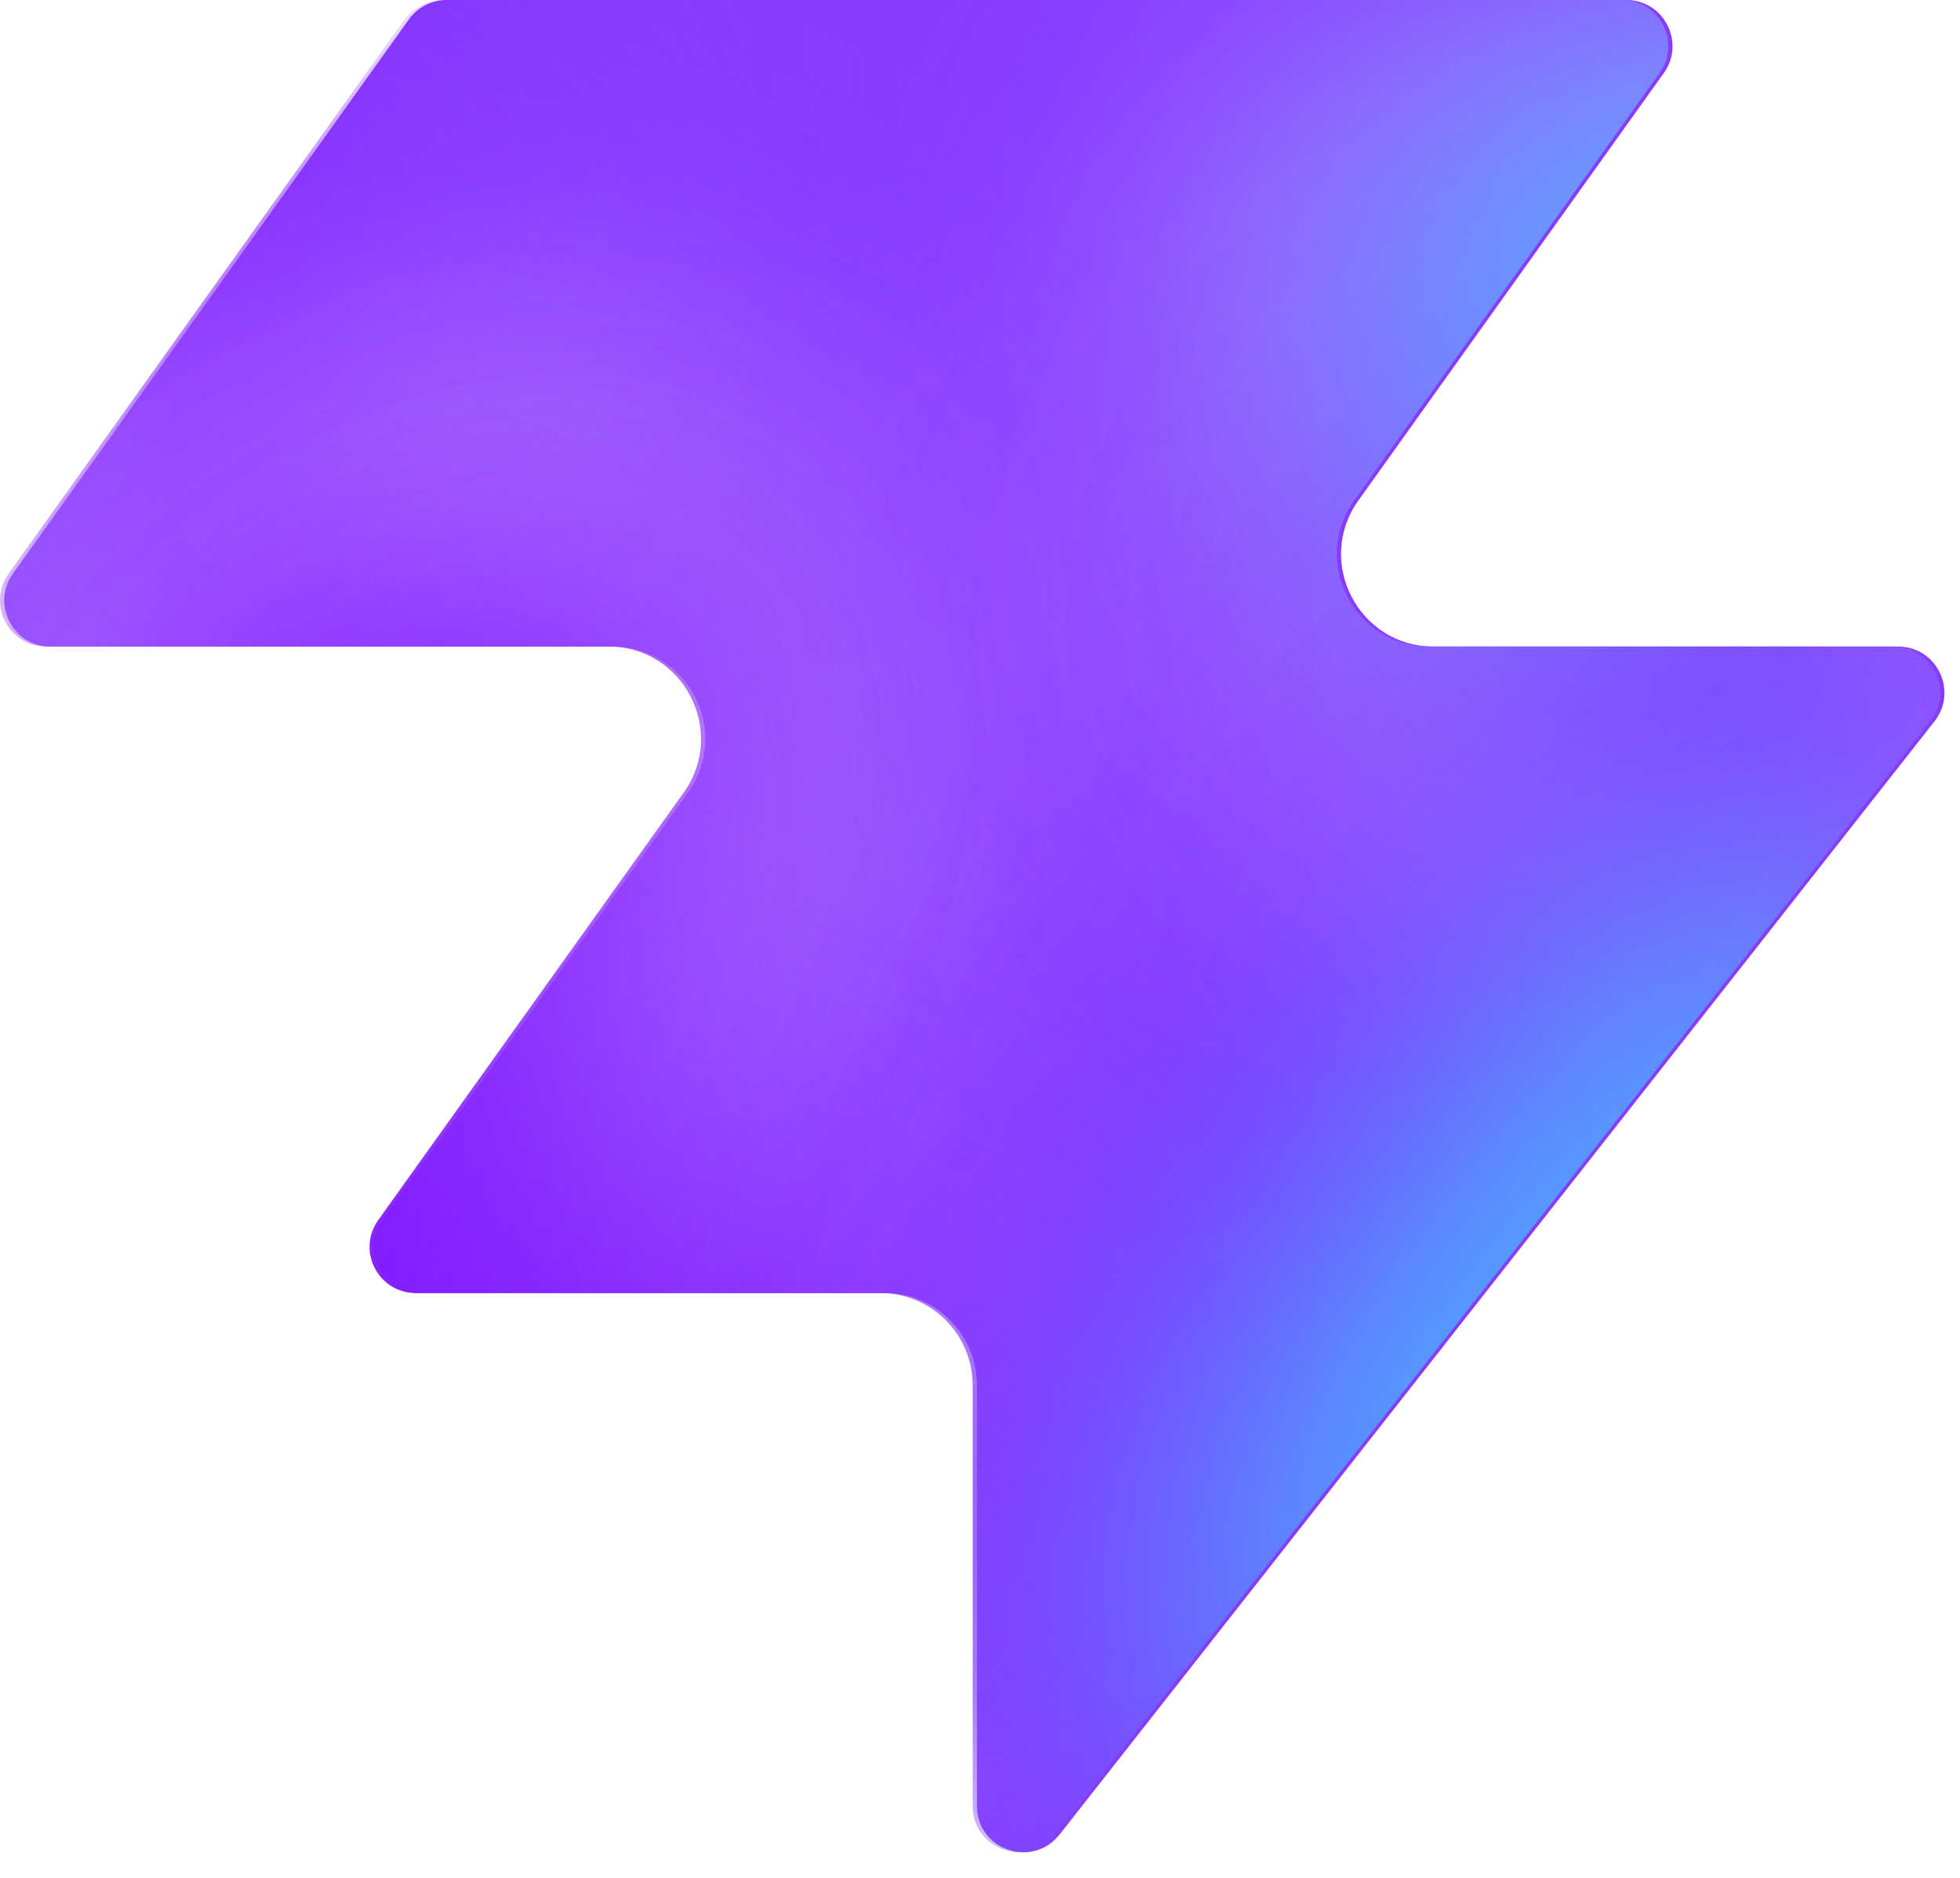
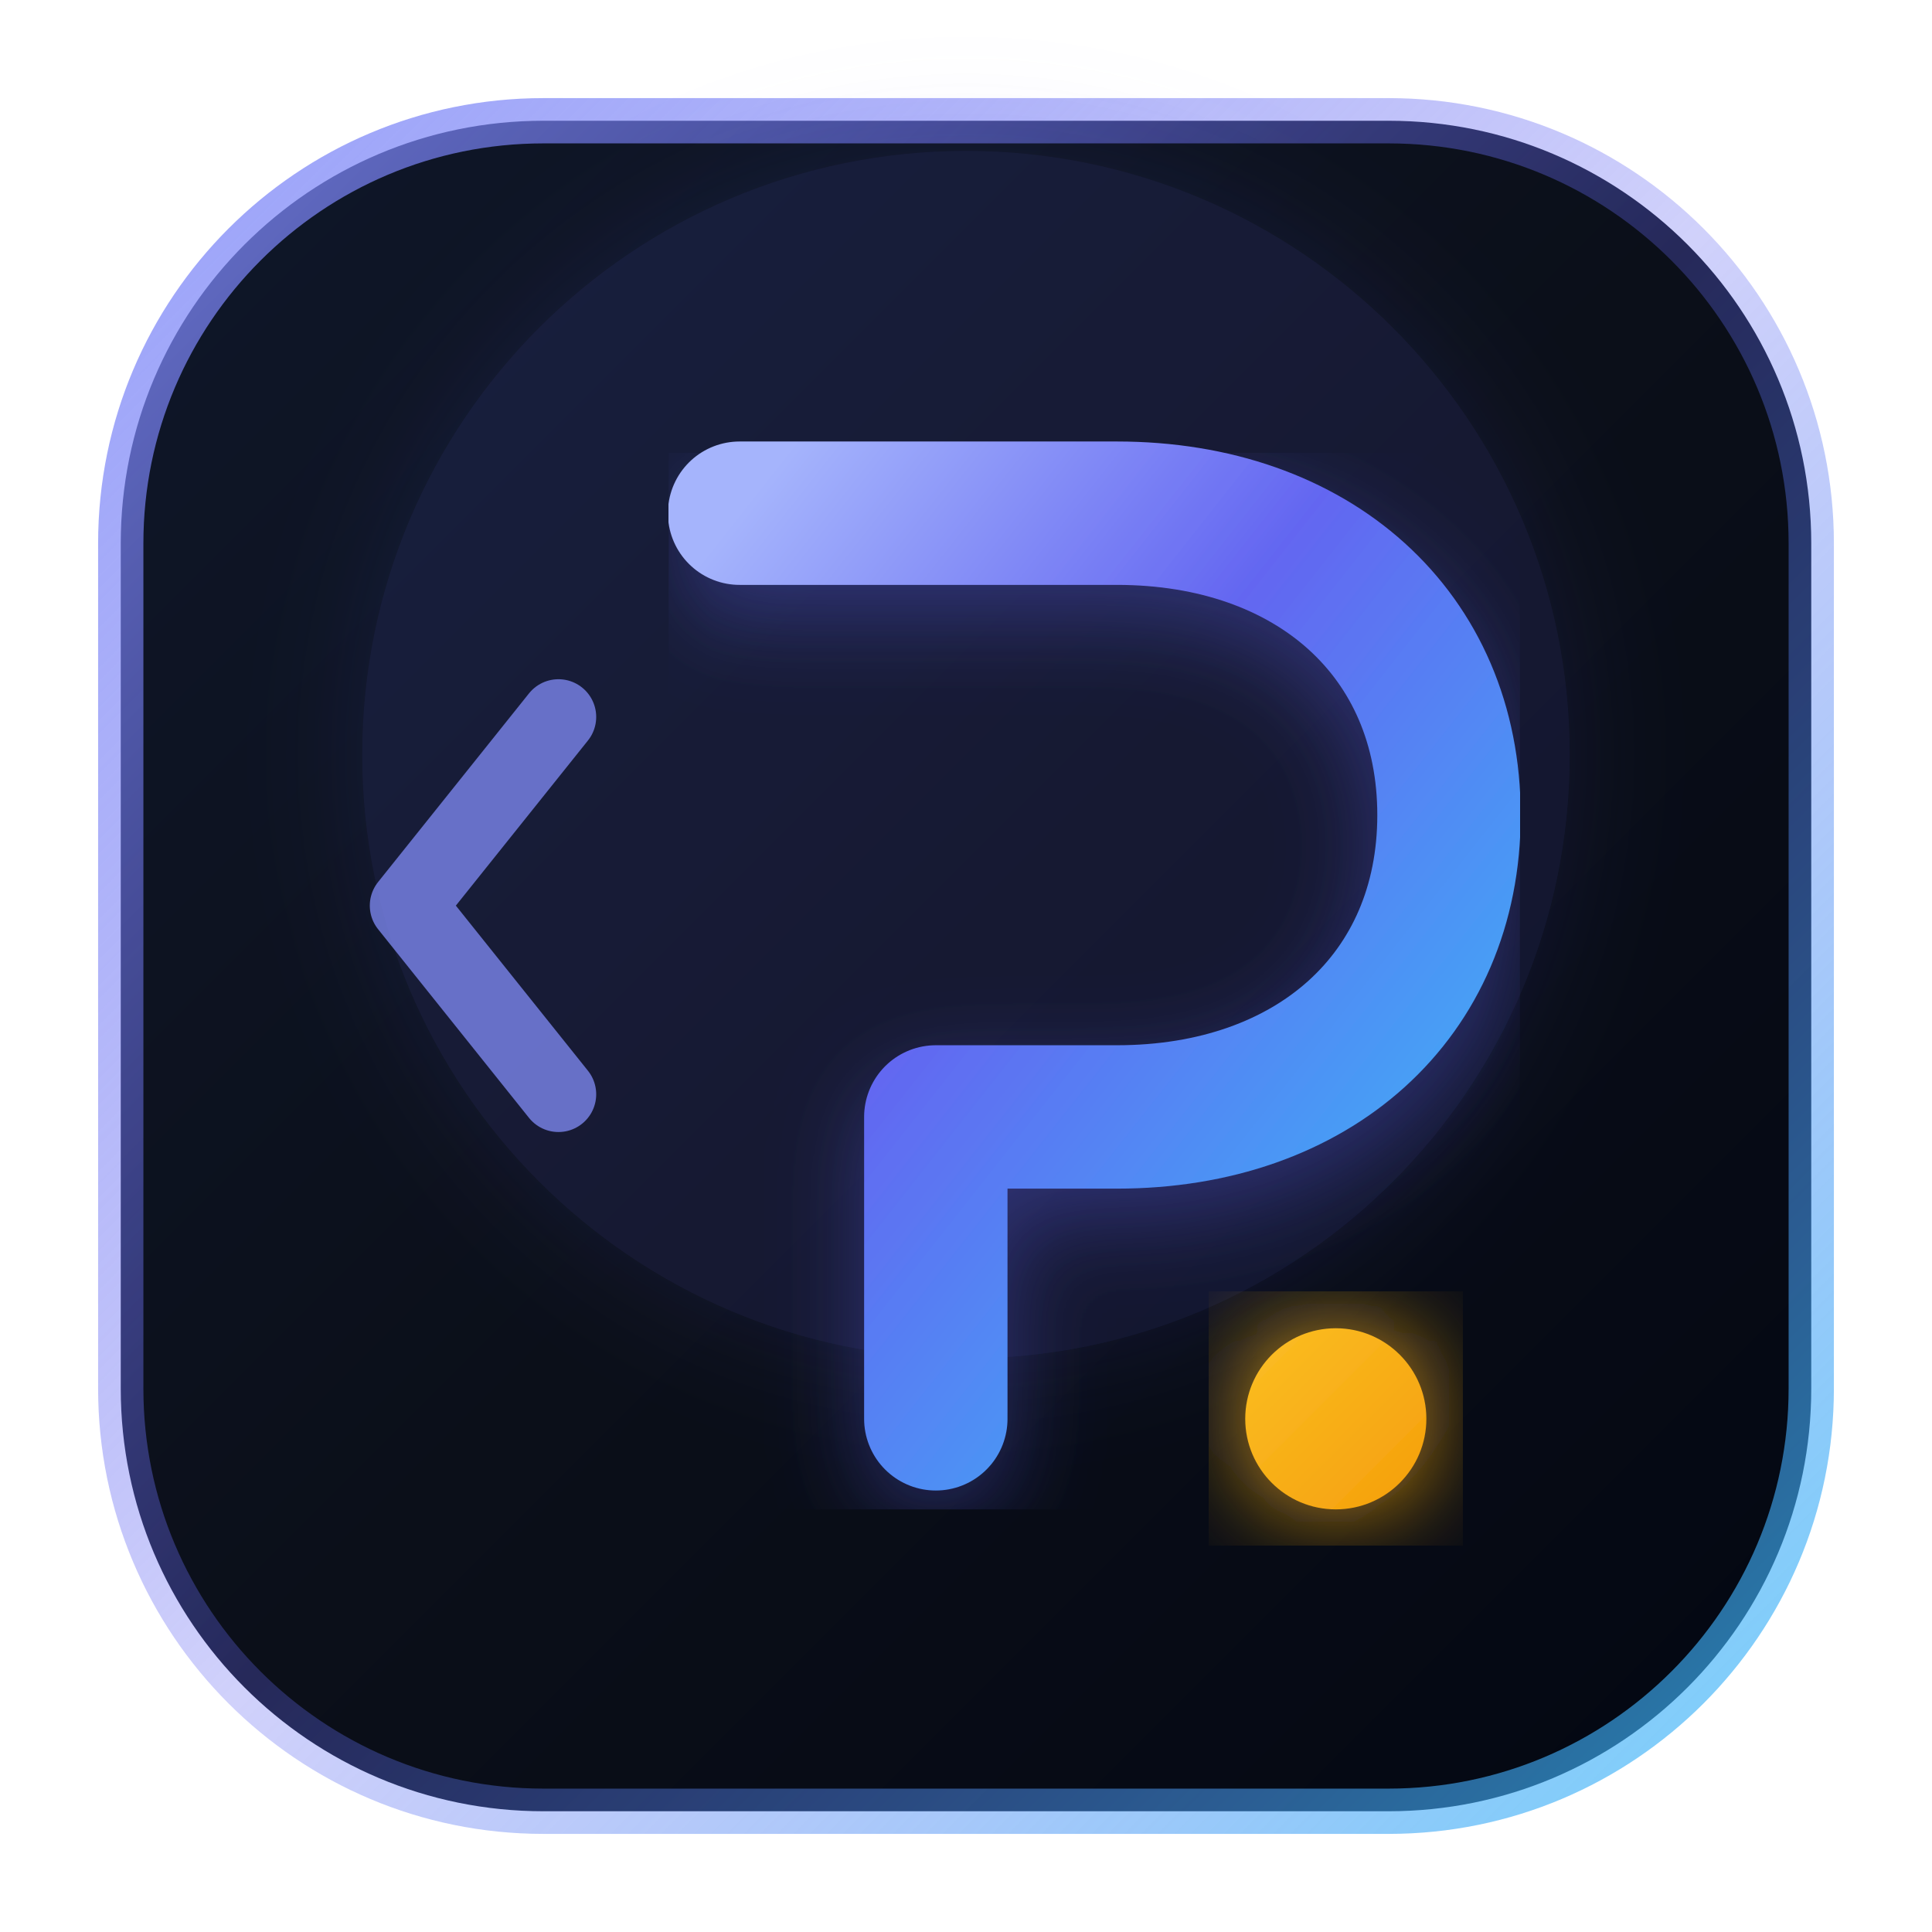
- <svg xmlns="http://www.w3.org/2000/svg" width="48" height="46" fill="none" viewBox="0 0 48 46">
-   <path fill="#863bff" d="M25.946 44.938c-.664.845-2.021.375-2.021-.698V33.937a2.26 2.26 0 0 0-2.262-2.262H10.287c-.92 0-1.456-1.04-.92-1.788l7.48-10.471c1.07-1.497 0-3.578-1.842-3.578H1.237c-.92 0-1.456-1.04-.92-1.788L10.013.474c.214-.297.556-.474.92-.474h28.894c.92 0 1.456 1.04.92 1.788l-7.48 10.471c-1.07 1.498 0 3.579 1.842 3.579h11.377c.943 0 1.473 1.088.89 1.83L25.947 44.94z" style="fill:#863bff;fill:color(display-p3 .525 .23 1);fill-opacity:1" />
-   <mask id="a" width="48" height="46" x="0" y="0" maskUnits="userSpaceOnUse" style="mask-type:alpha">
-     <path fill="#000" d="M25.842 44.938c-.664.844-2.021.375-2.021-.698V33.937a2.26 2.26 0 0 0-2.262-2.262H10.183c-.92 0-1.456-1.04-.92-1.788l7.48-10.471c1.07-1.498 0-3.579-1.842-3.579H1.133c-.92 0-1.456-1.04-.92-1.787L9.91.473c.214-.297.556-.474.92-.474h28.894c.92 0 1.456 1.04.92 1.788l-7.48 10.471c-1.07 1.498 0 3.578 1.842 3.578h11.377c.943 0 1.473 1.088.89 1.832L25.843 44.94z" style="fill:#000;fill-opacity:1" />
-   </mask>
-   <g mask="url(#a)">
-     <g filter="url(#b)">
-       <ellipse cx="5.508" cy="14.704" fill="#ede6ff" rx="5.508" ry="14.704" style="fill:#ede6ff;fill:color(display-p3 .927 .903 1);fill-opacity:1" transform="matrix(.00324 1 1 -.00324 -4.47 31.516)" />
-     </g>
-     <g filter="url(#c)">
-       <ellipse cx="10.399" cy="29.851" fill="#ede6ff" rx="10.399" ry="29.851" style="fill:#ede6ff;fill:color(display-p3 .927 .903 1);fill-opacity:1" transform="matrix(.00324 1 1 -.00324 -39.328 7.883)" />
-     </g>
-     <g filter="url(#d)">
-       <ellipse cx="5.508" cy="30.487" fill="#7e14ff" rx="5.508" ry="30.487" style="fill:#7e14ff;fill:color(display-p3 .492 .077 1);fill-opacity:1" transform="rotate(89.814 -25.913 -14.639)scale(1 -1)" />
-     </g>
-     <g filter="url(#e)">
-       <ellipse cx="5.508" cy="30.599" fill="#7e14ff" rx="5.508" ry="30.599" style="fill:#7e14ff;fill:color(display-p3 .492 .077 1);fill-opacity:1" transform="rotate(89.814 -32.644 -3.334)scale(1 -1)" />
-     </g>
-     <g filter="url(#f)">
-       <ellipse cx="5.508" cy="30.599" fill="#7e14ff" rx="5.508" ry="30.599" style="fill:#7e14ff;fill:color(display-p3 .492 .077 1);fill-opacity:1" transform="matrix(.00324 1 1 -.00324 -34.34 30.47)" />
-     </g>
-     <g filter="url(#g)">
-       <ellipse cx="14.072" cy="22.078" fill="#ede6ff" rx="14.072" ry="22.078" style="fill:#ede6ff;fill:color(display-p3 .927 .903 1);fill-opacity:1" transform="rotate(93.35 24.506 48.493)scale(-1 1)" />
-     </g>
-     <g filter="url(#h)">
-       <ellipse cx="3.47" cy="21.501" fill="#7e14ff" rx="3.47" ry="21.501" style="fill:#7e14ff;fill:color(display-p3 .492 .077 1);fill-opacity:1" transform="rotate(89.009 28.708 47.59)scale(-1 1)" />
-     </g>
-     <g filter="url(#i)">
-       <ellipse cx="3.47" cy="21.501" fill="#7e14ff" rx="3.47" ry="21.501" style="fill:#7e14ff;fill:color(display-p3 .492 .077 1);fill-opacity:1" transform="rotate(89.009 28.708 47.59)scale(-1 1)" />
-     </g>
-     <g filter="url(#j)">
-       <ellipse cx=".387" cy="8.972" fill="#7e14ff" rx="4.407" ry="29.108" style="fill:#7e14ff;fill:color(display-p3 .492 .077 1);fill-opacity:1" transform="rotate(39.51 .387 8.972)" />
-     </g>
-     <g filter="url(#k)">
-       <ellipse cx="47.523" cy="-6.092" fill="#7e14ff" rx="4.407" ry="29.108" style="fill:#7e14ff;fill:color(display-p3 .492 .077 1);fill-opacity:1" transform="rotate(37.892 47.523 -6.092)" />
-     </g>
-     <g filter="url(#l)">
-       <ellipse cx="41.412" cy="6.333" fill="#47bfff" rx="5.971" ry="9.665" style="fill:#47bfff;fill:color(display-p3 .28 .748 1);fill-opacity:1" transform="rotate(37.892 41.412 6.333)" />
-     </g>
-     <g filter="url(#m)">
-       <ellipse cx="-1.879" cy="38.332" fill="#7e14ff" rx="4.407" ry="29.108" style="fill:#7e14ff;fill:color(display-p3 .492 .077 1);fill-opacity:1" transform="rotate(37.892 -1.88 38.332)" />
-     </g>
-     <g filter="url(#n)">
-       <ellipse cx="-1.879" cy="38.332" fill="#7e14ff" rx="4.407" ry="29.108" style="fill:#7e14ff;fill:color(display-p3 .492 .077 1);fill-opacity:1" transform="rotate(37.892 -1.88 38.332)" />
-     </g>
-     <g filter="url(#o)">
-       <ellipse cx="35.651" cy="29.907" fill="#7e14ff" rx="4.407" ry="29.108" style="fill:#7e14ff;fill:color(display-p3 .492 .077 1);fill-opacity:1" transform="rotate(37.892 35.651 29.907)" />
-     </g>
-     <g filter="url(#p)">
-       <ellipse cx="38.418" cy="32.4" fill="#47bfff" rx="5.971" ry="15.297" style="fill:#47bfff;fill:color(display-p3 .28 .748 1);fill-opacity:1" transform="rotate(37.892 38.418 32.4)" />
-     </g>
-   </g>
+ <svg xmlns="http://www.w3.org/2000/svg" viewBox="0 0 512 512" width="100%" height="100%">
  <defs>
-     <filter id="b" width="60.045" height="41.654" x="-19.77" y="16.149" color-interpolation-filters="sRGB" filterUnits="userSpaceOnUse">
-       <feFlood flood-opacity="0" result="BackgroundImageFix" />
-       <feBlend in="SourceGraphic" in2="BackgroundImageFix" result="shape" />
-       <feGaussianBlur result="effect1_foregroundBlur_2002_17158" stdDeviation="7.659" />
+     <linearGradient id="bgGrad" x1="0%" y1="0%" x2="100%" y2="100%">
+       <stop offset="0%" stop-color="#0f172a" />
+       <stop offset="50%" stop-color="#0b0f19" />
+       <stop offset="100%" stop-color="#030712" />
+     </linearGradient>
+     <linearGradient id="borderGrad" x1="0%" y1="0%" x2="100%" y2="100%">
+       <stop offset="0%" stop-color="#818cf8" stop-opacity="0.8" />
+       <stop offset="50%" stop-color="#6366f1" stop-opacity="0.3" />
+       <stop offset="100%" stop-color="#38bdf8" stop-opacity="0.7" />
+     </linearGradient>
+     <linearGradient id="pGrad" x1="0%" y1="0%" x2="100%" y2="100%">
+       <stop offset="0%" stop-color="#a5b4fc" />
+       <stop offset="40%" stop-color="#6366f1" />
+       <stop offset="100%" stop-color="#38bdf8" />
+     </linearGradient>
+     <linearGradient id="goldGrad" x1="0%" y1="0%" x2="100%" y2="100%">
+       <stop offset="0%" stop-color="#fbbf24" />
+       <stop offset="100%" stop-color="#f59e0b" />
+     </linearGradient>
+     <filter id="glow" x="-20%" y="-20%" width="140%" height="140%">
+       <feGaussianBlur stdDeviation="16" result="blur" />
+       <feComposite in="SourceGraphic" in2="blur" operator="over" />
    </filter>
-     <filter id="c" width="90.34" height="51.437" x="-54.613" y="-7.533" color-interpolation-filters="sRGB" filterUnits="userSpaceOnUse">
-       <feFlood flood-opacity="0" result="BackgroundImageFix" />
-       <feBlend in="SourceGraphic" in2="BackgroundImageFix" result="shape" />
-       <feGaussianBlur result="effect1_foregroundBlur_2002_17158" stdDeviation="7.659" />
-     </filter>
-     <filter id="d" width="79.355" height="29.4" x="-49.64" y="2.03" color-interpolation-filters="sRGB" filterUnits="userSpaceOnUse">
-       <feFlood flood-opacity="0" result="BackgroundImageFix" />
-       <feBlend in="SourceGraphic" in2="BackgroundImageFix" result="shape" />
-       <feGaussianBlur result="effect1_foregroundBlur_2002_17158" stdDeviation="4.596" />
-     </filter>
-     <filter id="e" width="79.579" height="29.4" x="-45.045" y="20.029" color-interpolation-filters="sRGB" filterUnits="userSpaceOnUse">
-       <feFlood flood-opacity="0" result="BackgroundImageFix" />
-       <feBlend in="SourceGraphic" in2="BackgroundImageFix" result="shape" />
-       <feGaussianBlur result="effect1_foregroundBlur_2002_17158" stdDeviation="4.596" />
-     </filter>
-     <filter id="f" width="79.579" height="29.4" x="-43.513" y="21.178" color-interpolation-filters="sRGB" filterUnits="userSpaceOnUse">
-       <feFlood flood-opacity="0" result="BackgroundImageFix" />
-       <feBlend in="SourceGraphic" in2="BackgroundImageFix" result="shape" />
-       <feGaussianBlur result="effect1_foregroundBlur_2002_17158" stdDeviation="4.596" />
-     </filter>
-     <filter id="g" width="74.749" height="58.852" x="15.756" y="-17.901" color-interpolation-filters="sRGB" filterUnits="userSpaceOnUse">
-       <feFlood flood-opacity="0" result="BackgroundImageFix" />
-       <feBlend in="SourceGraphic" in2="BackgroundImageFix" result="shape" />
-       <feGaussianBlur result="effect1_foregroundBlur_2002_17158" stdDeviation="7.659" />
-     </filter>
-     <filter id="h" width="61.377" height="25.362" x="23.548" y="2.284" color-interpolation-filters="sRGB" filterUnits="userSpaceOnUse">
-       <feFlood flood-opacity="0" result="BackgroundImageFix" />
-       <feBlend in="SourceGraphic" in2="BackgroundImageFix" result="shape" />
-       <feGaussianBlur result="effect1_foregroundBlur_2002_17158" stdDeviation="4.596" />
-     </filter>
-     <filter id="i" width="61.377" height="25.362" x="23.548" y="2.284" color-interpolation-filters="sRGB" filterUnits="userSpaceOnUse">
-       <feFlood flood-opacity="0" result="BackgroundImageFix" />
-       <feBlend in="SourceGraphic" in2="BackgroundImageFix" result="shape" />
-       <feGaussianBlur result="effect1_foregroundBlur_2002_17158" stdDeviation="4.596" />
-     </filter>
-     <filter id="j" width="56.045" height="63.649" x="-27.636" y="-22.853" color-interpolation-filters="sRGB" filterUnits="userSpaceOnUse">
-       <feFlood flood-opacity="0" result="BackgroundImageFix" />
-       <feBlend in="SourceGraphic" in2="BackgroundImageFix" result="shape" />
-       <feGaussianBlur result="effect1_foregroundBlur_2002_17158" stdDeviation="4.596" />
-     </filter>
-     <filter id="k" width="54.814" height="64.646" x="20.116" y="-38.415" color-interpolation-filters="sRGB" filterUnits="userSpaceOnUse">
-       <feFlood flood-opacity="0" result="BackgroundImageFix" />
-       <feBlend in="SourceGraphic" in2="BackgroundImageFix" result="shape" />
-       <feGaussianBlur result="effect1_foregroundBlur_2002_17158" stdDeviation="4.596" />
-     </filter>
-     <filter id="l" width="33.541" height="35.313" x="24.641" y="-11.323" color-interpolation-filters="sRGB" filterUnits="userSpaceOnUse">
-       <feFlood flood-opacity="0" result="BackgroundImageFix" />
-       <feBlend in="SourceGraphic" in2="BackgroundImageFix" result="shape" />
-       <feGaussianBlur result="effect1_foregroundBlur_2002_17158" stdDeviation="4.596" />
-     </filter>
-     <filter id="m" width="54.814" height="64.646" x="-29.286" y="6.009" color-interpolation-filters="sRGB" filterUnits="userSpaceOnUse">
-       <feFlood flood-opacity="0" result="BackgroundImageFix" />
-       <feBlend in="SourceGraphic" in2="BackgroundImageFix" result="shape" />
-       <feGaussianBlur result="effect1_foregroundBlur_2002_17158" stdDeviation="4.596" />
-     </filter>
-     <filter id="n" width="54.814" height="64.646" x="-29.286" y="6.009" color-interpolation-filters="sRGB" filterUnits="userSpaceOnUse">
-       <feFlood flood-opacity="0" result="BackgroundImageFix" />
-       <feBlend in="SourceGraphic" in2="BackgroundImageFix" result="shape" />
-       <feGaussianBlur result="effect1_foregroundBlur_2002_17158" stdDeviation="4.596" />
-     </filter>
-     <filter id="o" width="54.814" height="64.646" x="8.244" y="-2.416" color-interpolation-filters="sRGB" filterUnits="userSpaceOnUse">
-       <feFlood flood-opacity="0" result="BackgroundImageFix" />
-       <feBlend in="SourceGraphic" in2="BackgroundImageFix" result="shape" />
-       <feGaussianBlur result="effect1_foregroundBlur_2002_17158" stdDeviation="4.596" />
-     </filter>
-     <filter id="p" width="39.409" height="43.623" x="18.713" y="10.588" color-interpolation-filters="sRGB" filterUnits="userSpaceOnUse">
-       <feFlood flood-opacity="0" result="BackgroundImageFix" />
-       <feBlend in="SourceGraphic" in2="BackgroundImageFix" result="shape" />
-       <feGaussianBlur result="effect1_foregroundBlur_2002_17158" stdDeviation="4.596" />
+     <filter id="subtleShadow" x="-10%" y="-10%" width="120%" height="120%">
+       <feDropShadow dx="0" dy="8" stdDeviation="12" flood-color="#6366f1" flood-opacity="0.35" />
    </filter>
  </defs>
+   <rect x="32" y="32" width="448" height="448" rx="112" fill="url(#bgGrad)" stroke="url(#borderGrad)" stroke-width="12" />
+   <circle cx="256" cy="200" r="160" fill="#6366f1" opacity="0.12" filter="url(#glow)" />
+   <path d="M 148 190 L 108 240 L 148 290" fill="none" stroke="#818cf8" stroke-width="20" stroke-linecap="round" stroke-linejoin="round" opacity="0.75" />
+   <path d="M 196 136         L 296 136         C 348 136 384 168 384 216         C 384 264 348 296 296 296         L 248 296         L 248 376" fill="none" stroke="url(#pGrad)" stroke-width="38" stroke-linecap="round" stroke-linejoin="round" filter="url(#subtleShadow)" />
+   <line x1="196" y1="136" x2="196" y2="376" stroke="url(#pGrad)" stroke-width="38" stroke-linecap="round" />
+   <circle cx="354" cy="376" r="24" fill="url(#goldGrad)" filter="url(#glow)" />
</svg>
